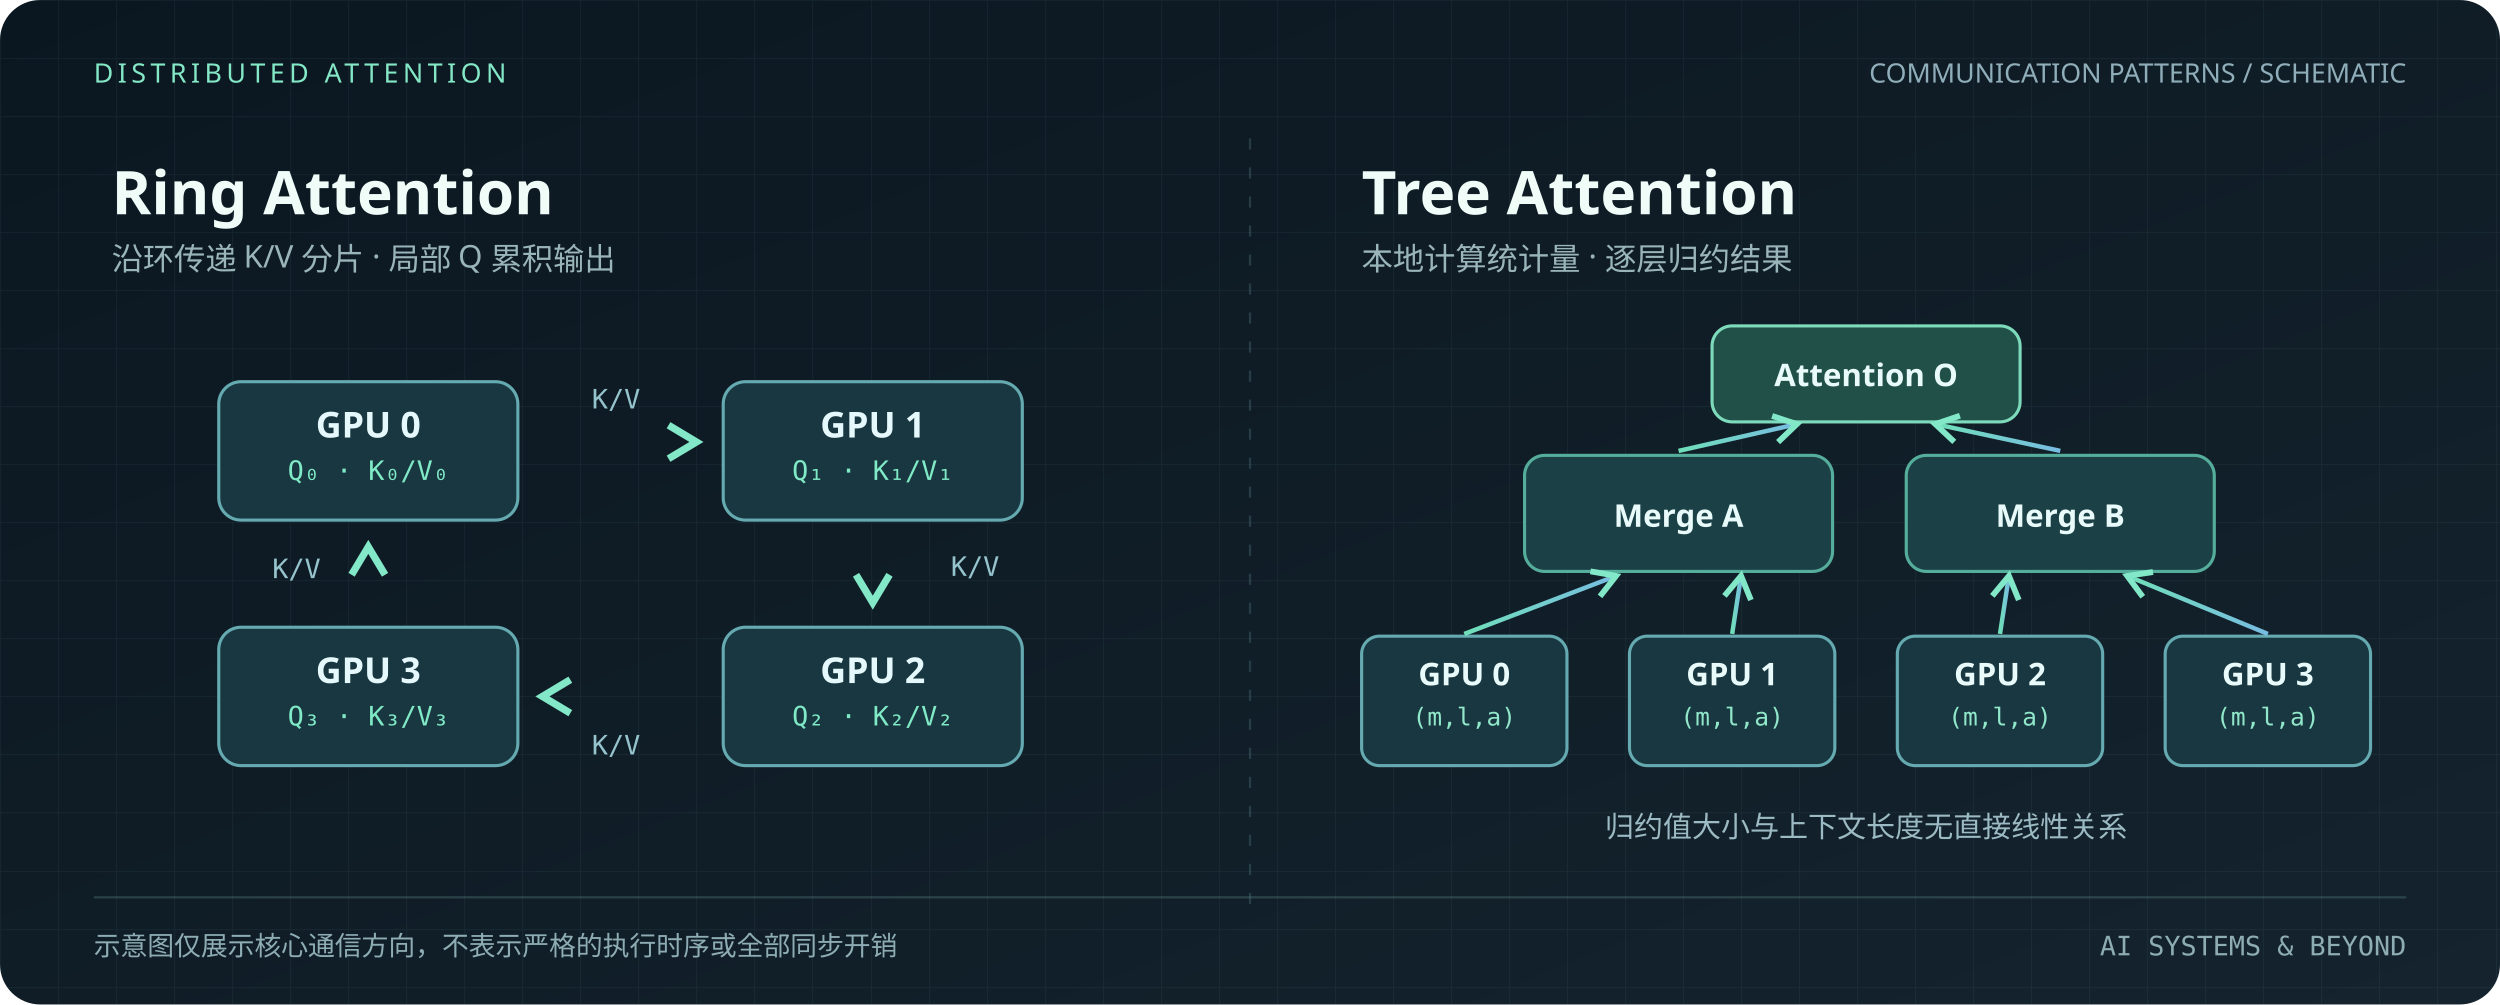
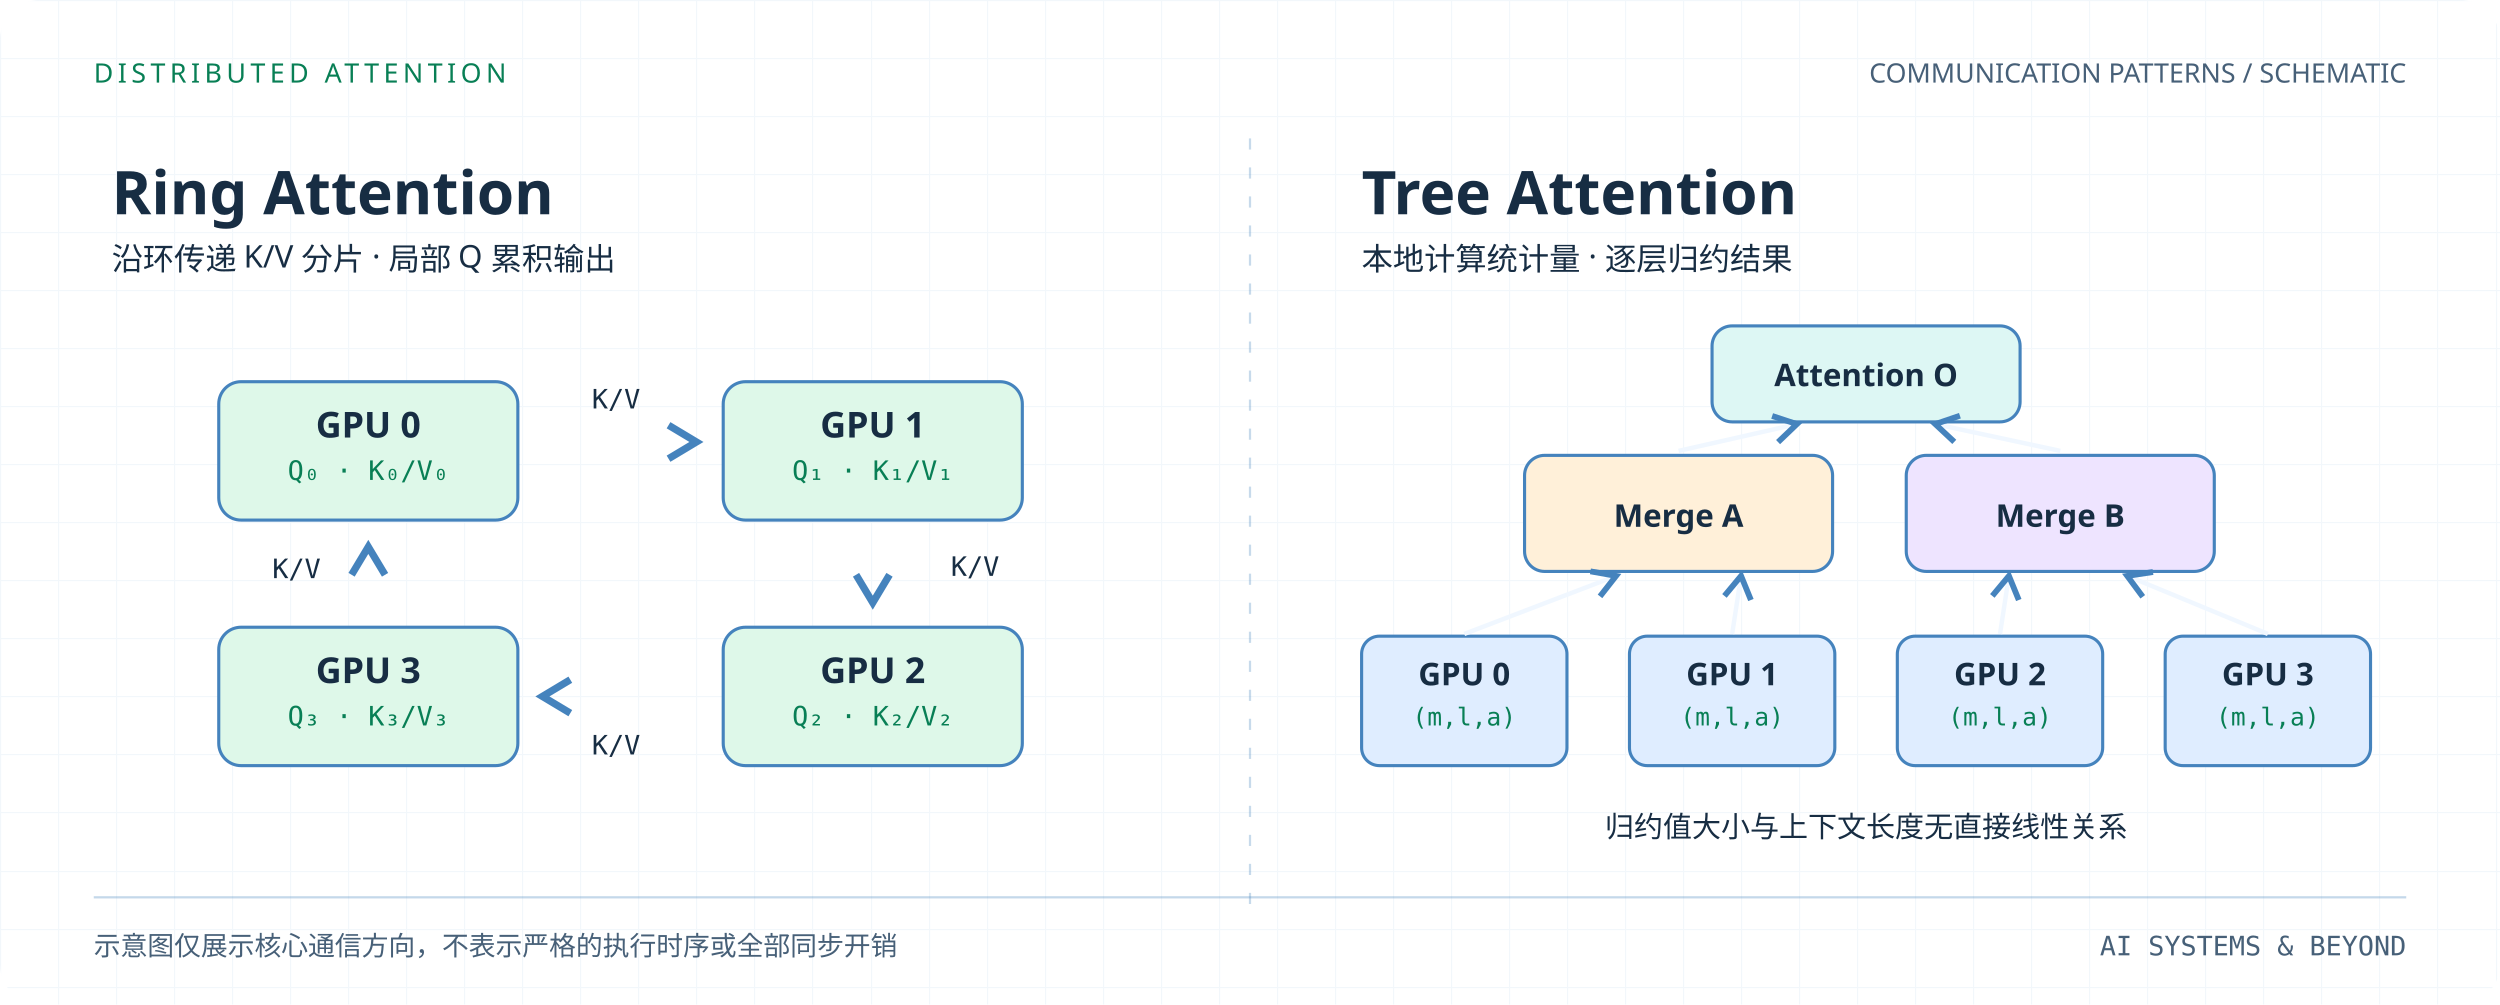
<svg xmlns="http://www.w3.org/2000/svg" width="1120" height="450" viewBox="0 0 1120 450" role="img" aria-labelledby="title description">
  <defs>
    <linearGradient id="background" x1="0" y1="0" x2="1" y2="1">
-       <stop stop-color="#0b1720" />
-       <stop offset="1" stop-color="#14232e" />
+       <stop stop-color="#ffffff" />
+       <stop offset="1" stop-color="#ffffff" />
    </linearGradient>
    <linearGradient id="stroke" x1="0" y1="0" x2="1" y2="0">
-       <stop stop-color="#70dfb9" />
-       <stop offset="1" stop-color="#77bce2" />
+       <stop stop-color="#f0f7ff" />
+       <stop offset="1" stop-color="#f0f7ff" />
    </linearGradient>
    <marker id="arrow" markerWidth="8" markerHeight="8" refX="6" refY="4" orient="auto">
-       <path d="M1 1L6 4L1 7" fill="none" stroke="#82e8c7" stroke-width="1.3" />
+       <path d="M1 1L6 4L1 7" fill="none" stroke="#4583bd" stroke-width="1.3" />
    </marker>
    <pattern id="grid" width="26" height="26" patternUnits="userSpaceOnUse">
-       <path d="M26 0H0V26" fill="none" stroke="#7db6ad" stroke-opacity=".07" />
+       <path d="M26 0H0V26" fill="none" stroke="#4583bd" stroke-opacity=".07" />
    </pattern>
  </defs>
  <rect width="1120" height="450" rx="18" fill="url(#background)" />
  <rect width="1120" height="450" rx="18" fill="url(#grid)" />
-   <line x1="560" y1="62" x2="560" y2="410" stroke="#608888" stroke-opacity=".3" stroke-dasharray="5 8" />
+   <line x1="560" y1="62" x2="560" y2="410" stroke="#4583bd" stroke-opacity=".3" stroke-dasharray="5 8" />
  <g font-family="system-ui, PingFang SC, sans-serif">
-     <text x="42" y="37" font-size="12" fill="#84e8c7" letter-spacing="2">DISTRIBUTED ATTENTION</text>
-     <text x="1078" y="37" font-size="12" text-anchor="end" fill="#8faeb9">COMMUNICATION PATTERNS / SCHEMATIC</text>
-     <text x="50" y="96" font-size="27" font-weight="700" fill="#f0fcf8">Ring Attention</text>
-     <text x="50" y="121" font-size="14" fill="#9ab5ba">沿环传递 K/V 分片 · 局部 Q 累积输出</text>
-     <text x="610" y="96" font-size="27" font-weight="700" fill="#f0fcf8">Tree Attention</text>
-     <text x="610" y="121" font-size="14" fill="#9ab5ba">本地计算统计量 · 逐层归约结果</text>
+     <text x="42" y="37" font-size="12" fill="#087f55" letter-spacing="2">DISTRIBUTED ATTENTION</text>
+     <text x="1078" y="37" font-size="12" text-anchor="end" fill="#476078">COMMUNICATION PATTERNS / SCHEMATIC</text>
+     <text x="50" y="96" font-size="27" font-weight="700" fill="#172d43">Ring Attention</text>
+     <text x="50" y="121" font-size="14" fill="#172d43">沿环传递 K/V 分片 · 局部 Q 累积输出</text>
+     <text x="610" y="96" font-size="27" font-weight="700" fill="#172d43">Tree Attention</text>
+     <text x="610" y="121" font-size="14" fill="#172d43">本地计算统计量 · 逐层归约结果</text>
  </g>
-   <g stroke="#65aab0" fill="#183740" stroke-width="1.4">
+   <g stroke="#4583bd" fill="#def8e9" stroke-width="1.4">
    <rect x="98" y="171" width="134" height="62" rx="10" />
    <rect x="324" y="171" width="134" height="62" rx="10" />
    <rect x="324" y="281" width="134" height="62" rx="10" />
    <rect x="98" y="281" width="134" height="62" rx="10" />
  </g>
-   <g font-family="system-ui, sans-serif" font-weight="650" text-anchor="middle" font-size="16" fill="#e5f8fb">
+   <g font-family="system-ui, sans-serif" font-weight="650" text-anchor="middle" font-size="16" fill="#172d43">
    <text x="165" y="196">GPU 0</text>
    <text x="391" y="196">GPU 1</text>
    <text x="391" y="306">GPU 2</text>
    <text x="165" y="306">GPU 3</text>
  </g>
-   <g font-family="ui-monospace, monospace" text-anchor="middle" font-size="12" fill="#80e9c6">
+   <g font-family="ui-monospace, monospace" text-anchor="middle" font-size="12" fill="#087f55">
    <text x="165" y="215">Q₀ · K₀/V₀</text>
    <text x="391" y="215">Q₁ · K₁/V₁</text>
    <text x="391" y="325">Q₂ · K₂/V₂</text>
    <text x="165" y="325">Q₃ · K₃/V₃</text>
  </g>
  <g fill="none" stroke="url(#stroke)" stroke-width="2.5" marker-end="url(#arrow)">
    <path d="M234 198H312" />
    <path d="M391 237V270" />
    <path d="M321 312H243" />
    <path d="M165 278V245" />
  </g>
-   <text x="276" y="183" font-family="monospace" fill="#96c4cd" font-size="12" text-anchor="middle">K/V</text>
-   <text x="426" y="258" font-family="monospace" fill="#96c4cd" font-size="12">K/V</text>
-   <text x="276" y="338" font-family="monospace" fill="#96c4cd" font-size="12" text-anchor="middle">K/V</text>
-   <text x="122" y="259" font-family="monospace" fill="#96c4cd" font-size="12">K/V</text>
-   <g stroke="#65aab0" fill="#183740" stroke-width="1.4">
+   <text x="276" y="183" font-family="monospace" fill="#172d43" font-size="12" text-anchor="middle">K/V</text>
+   <text x="426" y="258" font-family="monospace" fill="#172d43" font-size="12">K/V</text>
+   <text x="276" y="338" font-family="monospace" fill="#172d43" font-size="12" text-anchor="middle">K/V</text>
+   <text x="122" y="259" font-family="monospace" fill="#172d43" font-size="12">K/V</text>
+   <g stroke="#4583bd" fill="#dfedff" stroke-width="1.4">
    <rect x="610" y="285" width="92" height="58" rx="8" />
    <rect x="730" y="285" width="92" height="58" rx="8" />
    <rect x="850" y="285" width="92" height="58" rx="8" />
    <rect x="970" y="285" width="92" height="58" rx="8" />
-     <rect x="683" y="204" width="138" height="52" rx="9" fill="#1b4147" stroke="#55ae9b" />
-     <rect x="854" y="204" width="138" height="52" rx="9" fill="#1b4147" stroke="#55ae9b" />
-     <rect x="767" y="146" width="138" height="43" rx="9" fill="#205047" stroke="#7ddabb" />
+     <rect x="683" y="204" width="138" height="52" rx="9" fill="#fff0d9" stroke="#4583bd" />
+     <rect x="854" y="204" width="138" height="52" rx="9" fill="#eee4ff" stroke="#4583bd" />
+     <rect x="767" y="146" width="138" height="43" rx="9" fill="#ddf7f4" stroke="#4583bd" />
  </g>
-   <g font-family="system-ui, sans-serif" font-size="14" font-weight="650" fill="#e8fafa" text-anchor="middle">
+   <g font-family="system-ui, sans-serif" font-size="14" font-weight="650" fill="#172d43" text-anchor="middle">
    <text x="656" y="307">GPU 0</text>
    <text x="776" y="307">GPU 1</text>
    <text x="896" y="307">GPU 2</text>
    <text x="1016" y="307">GPU 3</text>
    <text x="752" y="236">Merge A</text>
    <text x="923" y="236">Merge B</text>
    <text x="836" y="173">Attention O</text>
  </g>
-   <g font-family="ui-monospace, monospace" font-size="11" fill="#91e7c9" text-anchor="middle">
+   <g font-family="ui-monospace, monospace" font-size="11" fill="#087f55" text-anchor="middle">
    <text x="656" y="325">(m,l,a)</text>
    <text x="776" y="325">(m,l,a)</text>
    <text x="896" y="325">(m,l,a)</text>
    <text x="1016" y="325">(m,l,a)</text>
  </g>
  <g stroke="url(#stroke)" stroke-width="2" fill="none" marker-end="url(#arrow)">
    <path d="M656 284L724 258" />
    <path d="M776 284L780 258" />
    <path d="M896 284L900 258" />
    <path d="M1016 284L953 258" />
    <path d="M752 202L805 190" />
    <path d="M923 202L867 190" />
  </g>
-   <text x="836" y="375" font-family="system-ui, sans-serif" font-size="13" fill="#9cbac3" text-anchor="middle">归约值大小与上下文长度无直接线性关系</text>
-   <line x1="42" y1="402" x2="1078" y2="402" stroke="#618e89" stroke-opacity=".32" />
-   <text x="42" y="428" font-family="system-ui, sans-serif" font-size="12" fill="#8eacb4">示意图仅展示核心通信方向，不表示严格的执行时序或全部同步开销</text>
-   <text x="1078" y="428" text-anchor="end" font-family="ui-monospace, monospace" font-size="12" fill="#8eacb4">AI SYSTEMS &amp; BEYOND</text>
+   <text x="836" y="375" font-family="system-ui, sans-serif" font-size="13" fill="#172d43" text-anchor="middle">归约值大小与上下文长度无直接线性关系</text>
+   <line x1="42" y1="402" x2="1078" y2="402" stroke="#4583bd" stroke-opacity=".32" />
+   <text x="42" y="428" font-family="system-ui, sans-serif" font-size="12" fill="#476078">示意图仅展示核心通信方向，不表示严格的执行时序或全部同步开销</text>
+   <text x="1078" y="428" text-anchor="end" font-family="ui-monospace, monospace" font-size="12" fill="#476078">AI SYSTEMS &amp; BEYOND</text>
</svg>
